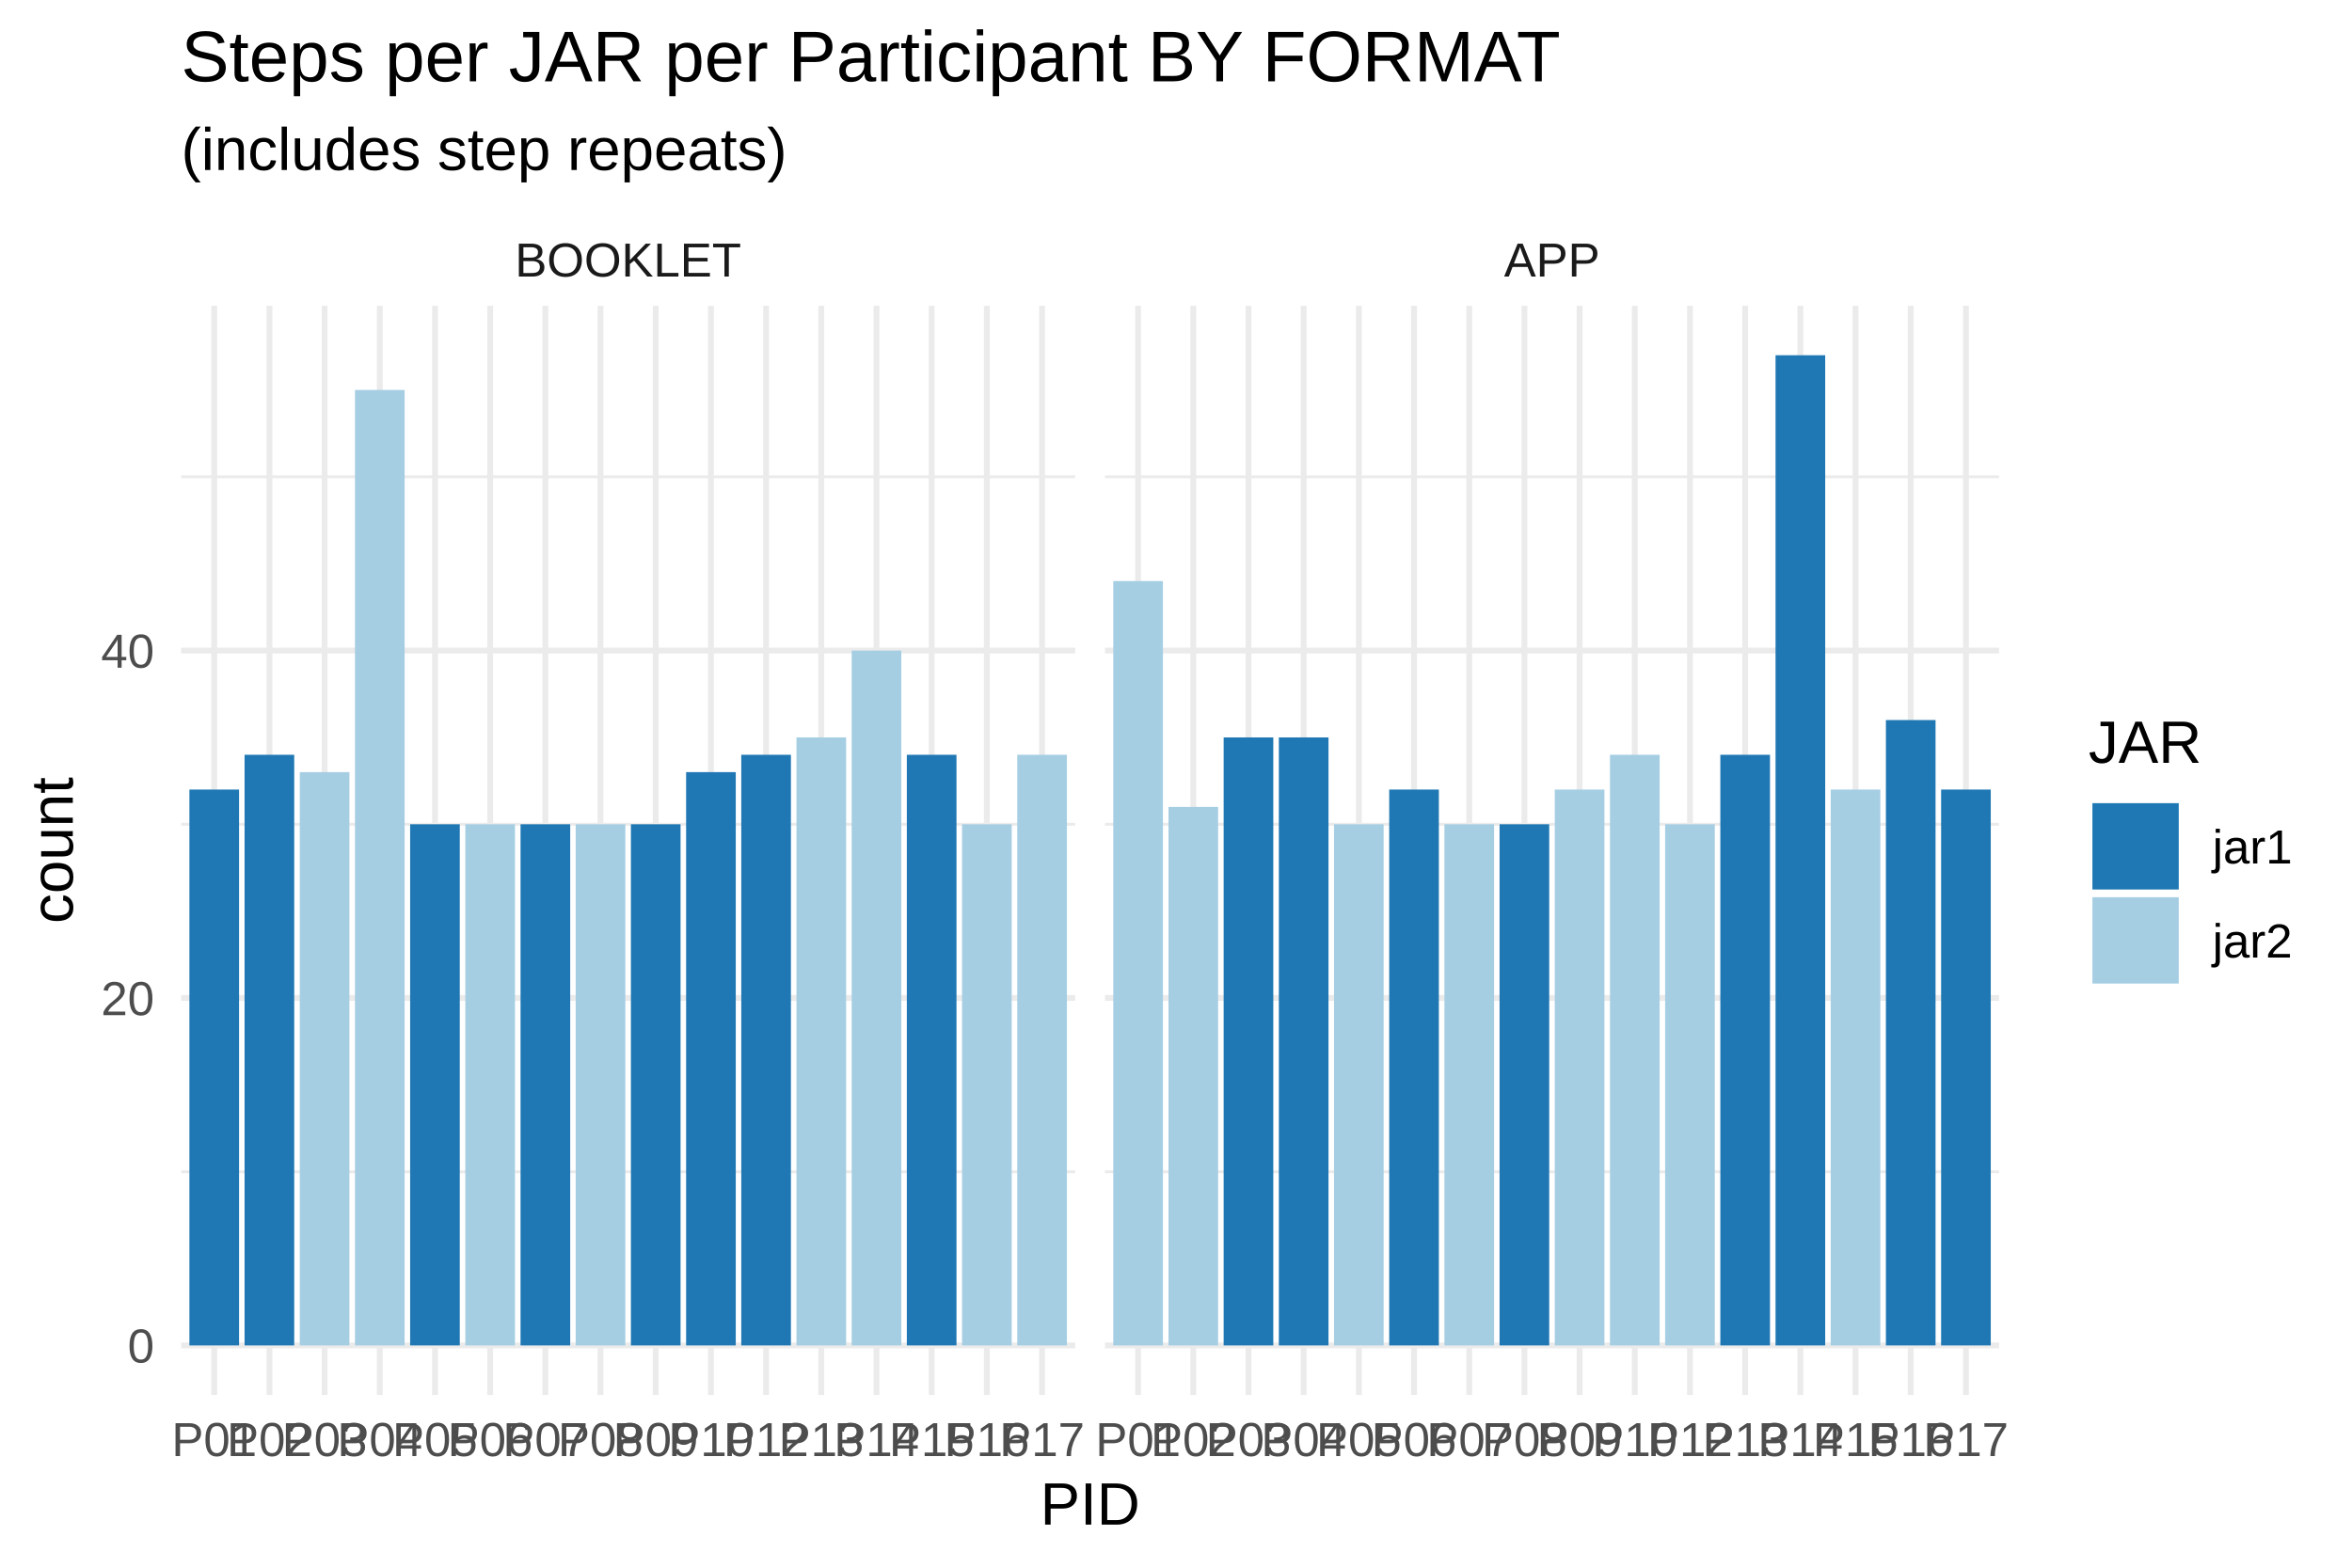
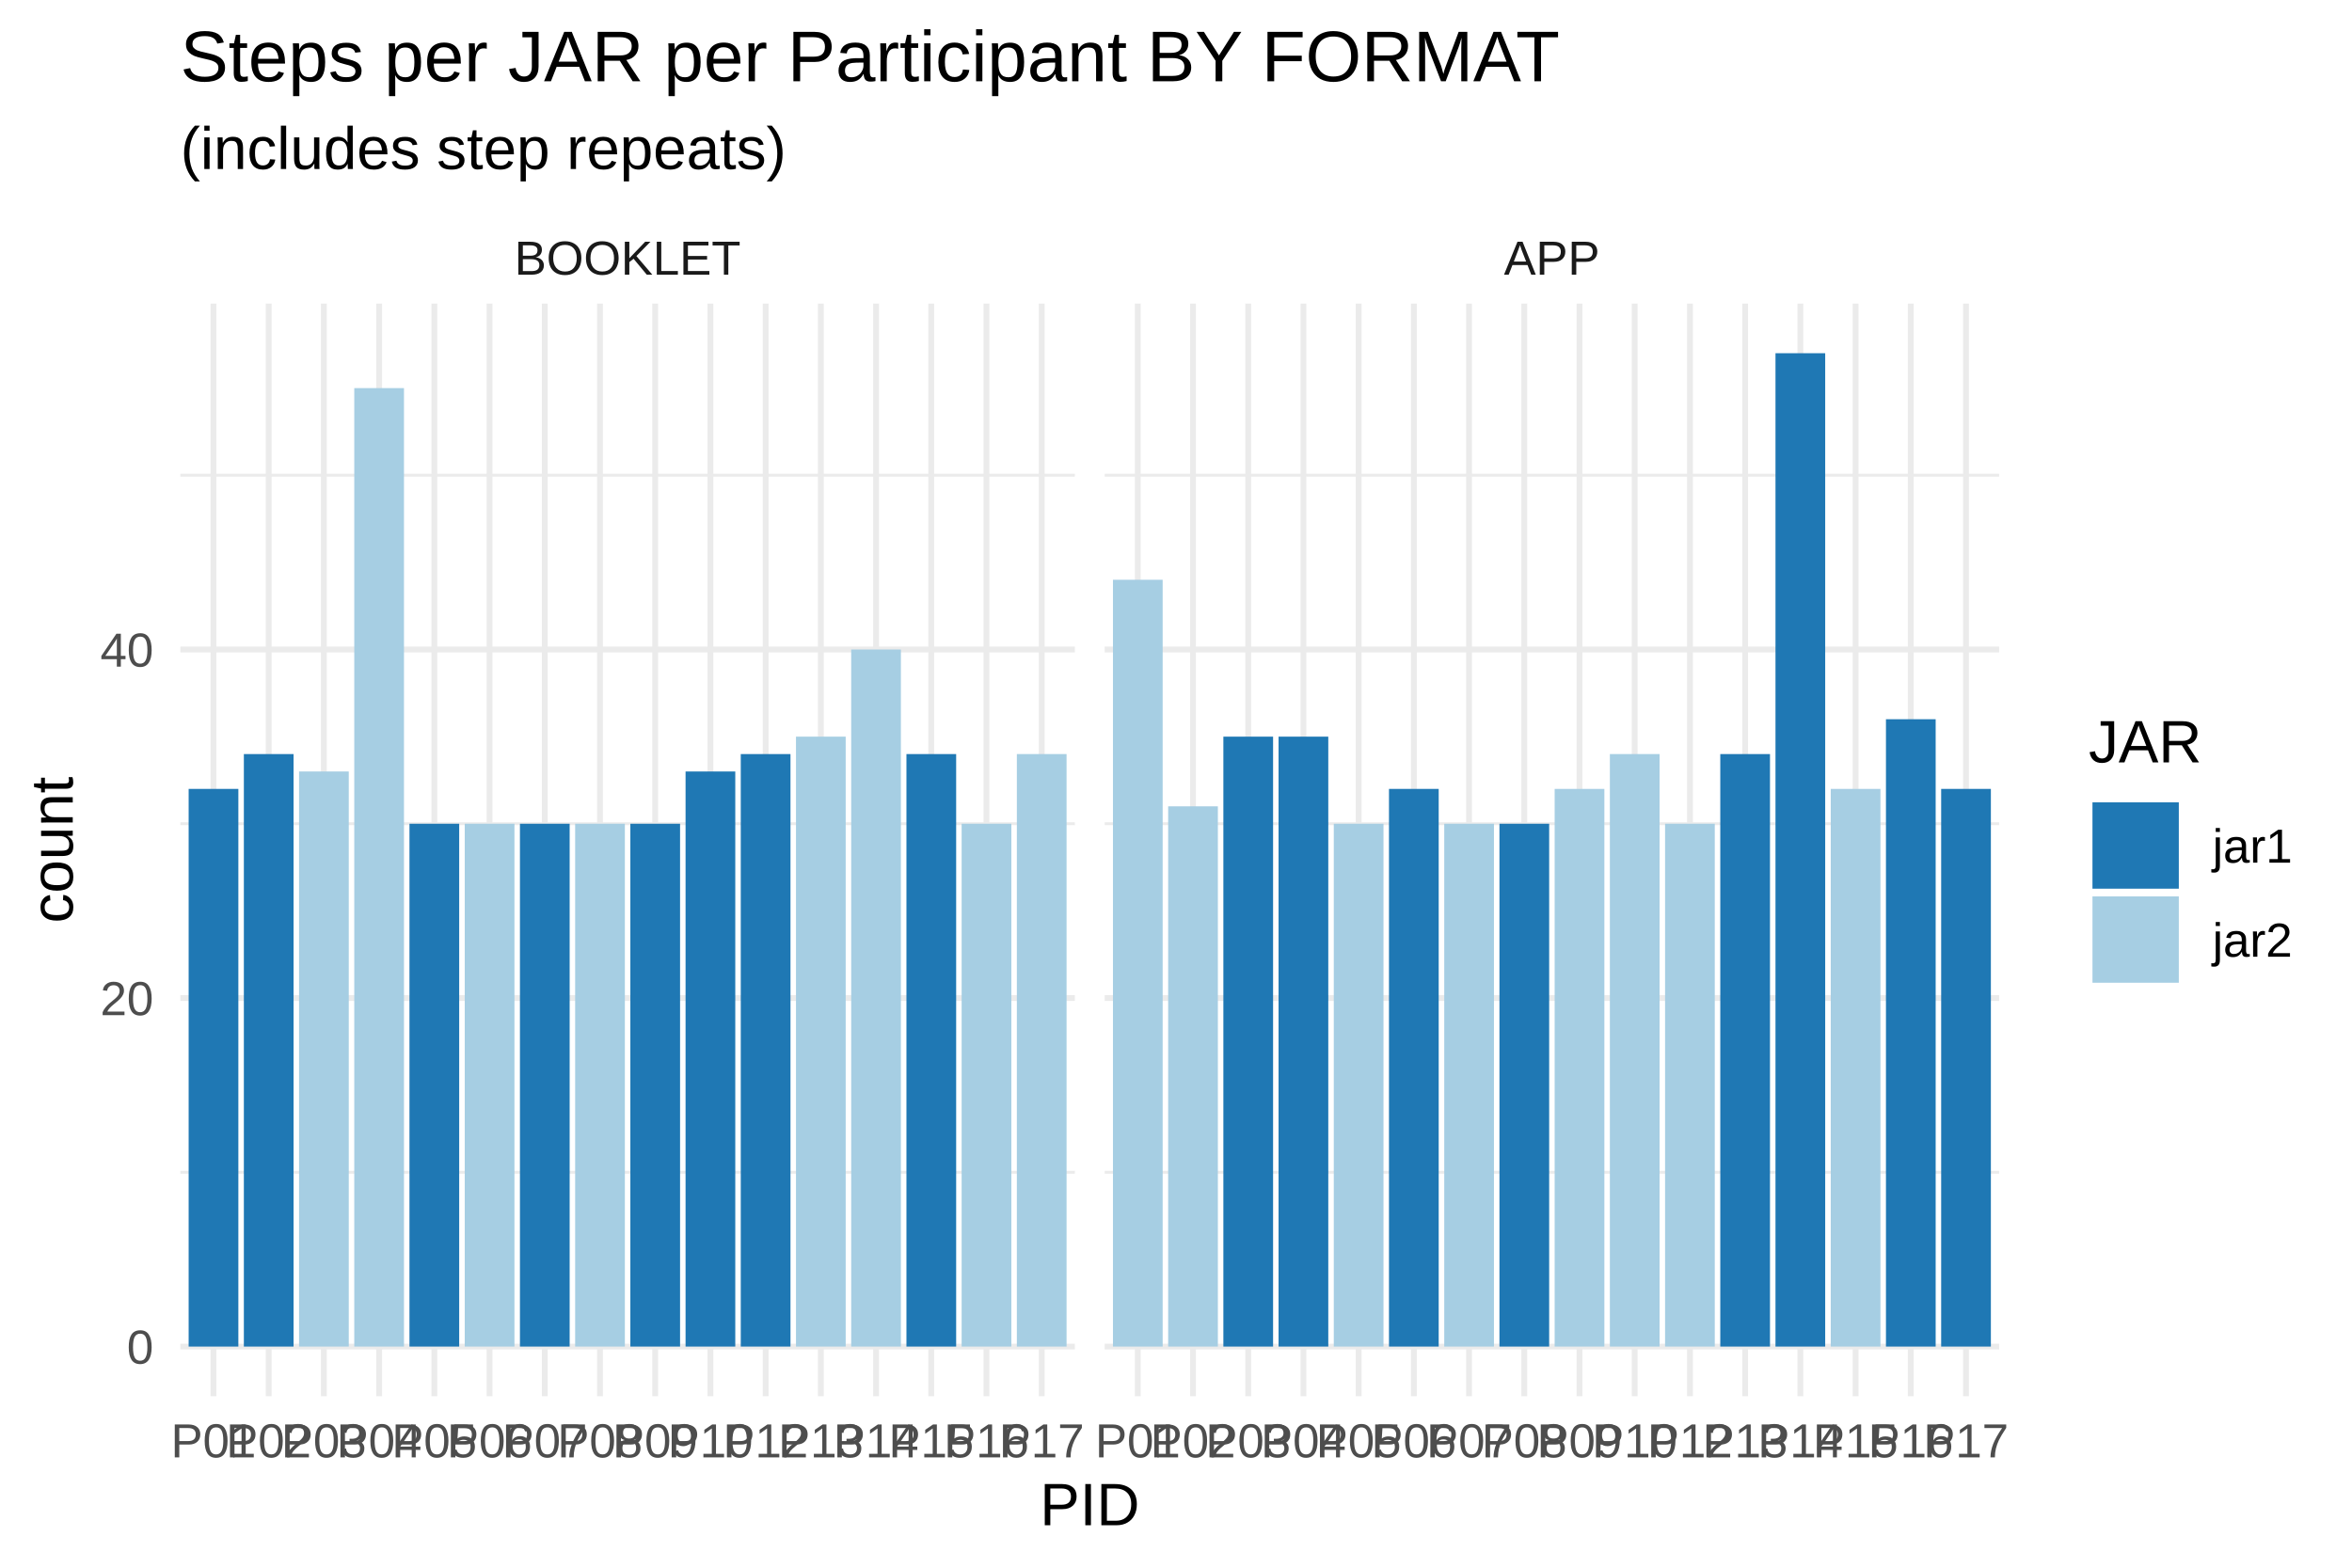
- <svg xmlns="http://www.w3.org/2000/svg" class="svglite" width="432.00pt" height="288.00pt" viewBox="0 0 432.00 288.00">
-   <defs>
-     <style type="text/css">
+ <svg xmlns="http://www.w3.org/2000/svg" width="432.00pt" height="288.00pt" viewBox="0 0 432.00 288.00">
+   <g class="svglite">
+     <defs>
+       <style type="text/css">
    .svglite line, .svglite polyline, .svglite polygon, .svglite path, .svglite rect, .svglite circle {
      fill: none;
      stroke: #000000;
      stroke-linecap: round;
      stroke-linejoin: round;
      stroke-miterlimit: 10.00;
    }
    .svglite text {
      white-space: pre;
    }
+     .svglite g.glyphgroup path {
+       fill: inherit;
+       stroke: none;
+     }
  </style>
-   </defs>
-   <rect width="100%" height="100%" style="stroke: none; fill: none;" />
-   <defs>
-     <clipPath id="cpMC4wMHw0MzIuMDB8MC4wMHwyODguMDA=">
-       <rect x="0.00" y="0.00" width="432.00" height="288.00" />
-     </clipPath>
-   </defs>
-   <g clip-path="url(#cpMC4wMHw0MzIuMDB8MC4wMHwyODguMDA=)">
+     </defs>
+     <rect width="100%" height="100%" style="stroke: none; fill: none;" />
+     <defs>
+       <clipPath id="cpMC4wMHw0MzIuMDB8MC4wMHwyODguMDA=">
+         <rect x="0.00" y="0.00" width="432.00" height="288.00" />
+       </clipPath>
+     </defs>
+     <g clip-path="url(#cpMC4wMHw0MzIuMDB8MC4wMHwyODguMDA=)">
</g>
-   <defs>
-     <clipPath id="cpMzMuMjd8MTk3LjQ4fDU2LjE3fDI1Ni4yNw==">
-       <rect x="33.27" y="56.17" width="164.21" height="200.10" />
-     </clipPath>
-   </defs>
-   <g clip-path="url(#cpMzMuMjd8MTk3LjQ4fDU2LjE3fDI1Ni4yNw==)">
-     <polyline points="33.27,215.26 197.48,215.26 " style="stroke-width: 0.53; stroke: #EBEBEB; stroke-linecap: butt;" />
-     <polyline points="33.27,151.43 197.48,151.43 " style="stroke-width: 0.53; stroke: #EBEBEB; stroke-linecap: butt;" />
-     <polyline points="33.27,87.60 197.48,87.60 " style="stroke-width: 0.53; stroke: #EBEBEB; stroke-linecap: butt;" />
-     <polyline points="33.27,247.17 197.48,247.17 " style="stroke-width: 1.07; stroke: #EBEBEB; stroke-linecap: butt;" />
-     <polyline points="33.27,183.34 197.48,183.34 " style="stroke-width: 1.07; stroke: #EBEBEB; stroke-linecap: butt;" />
-     <polyline points="33.27,119.51 197.48,119.51 " style="stroke-width: 1.07; stroke: #EBEBEB; stroke-linecap: butt;" />
-     <polyline points="39.35,256.27 39.35,56.17 " style="stroke-width: 1.07; stroke: #EBEBEB; stroke-linecap: butt;" />
-     <polyline points="49.49,256.27 49.49,56.17 " style="stroke-width: 1.07; stroke: #EBEBEB; stroke-linecap: butt;" />
-     <polyline points="59.62,256.27 59.62,56.17 " style="stroke-width: 1.07; stroke: #EBEBEB; stroke-linecap: butt;" />
-     <polyline points="69.76,256.27 69.76,56.17 " style="stroke-width: 1.07; stroke: #EBEBEB; stroke-linecap: butt;" />
-     <polyline points="79.90,256.27 79.90,56.17 " style="stroke-width: 1.07; stroke: #EBEBEB; stroke-linecap: butt;" />
-     <polyline points="90.03,256.27 90.03,56.17 " style="stroke-width: 1.07; stroke: #EBEBEB; stroke-linecap: butt;" />
-     <polyline points="100.17,256.27 100.17,56.17 " style="stroke-width: 1.07; stroke: #EBEBEB; stroke-linecap: butt;" />
-     <polyline points="110.30,256.27 110.30,56.17 " style="stroke-width: 1.07; stroke: #EBEBEB; stroke-linecap: butt;" />
-     <polyline points="120.44,256.27 120.44,56.17 " style="stroke-width: 1.07; stroke: #EBEBEB; stroke-linecap: butt;" />
-     <polyline points="130.58,256.27 130.58,56.17 " style="stroke-width: 1.07; stroke: #EBEBEB; stroke-linecap: butt;" />
-     <polyline points="140.71,256.27 140.71,56.17 " style="stroke-width: 1.07; stroke: #EBEBEB; stroke-linecap: butt;" />
-     <polyline points="150.85,256.27 150.85,56.17 " style="stroke-width: 1.07; stroke: #EBEBEB; stroke-linecap: butt;" />
-     <polyline points="160.99,256.27 160.99,56.17 " style="stroke-width: 1.07; stroke: #EBEBEB; stroke-linecap: butt;" />
-     <polyline points="171.12,256.27 171.12,56.17 " style="stroke-width: 1.07; stroke: #EBEBEB; stroke-linecap: butt;" />
-     <polyline points="181.26,256.27 181.26,56.17 " style="stroke-width: 1.07; stroke: #EBEBEB; stroke-linecap: butt;" />
-     <polyline points="191.40,256.27 191.40,56.17 " style="stroke-width: 1.07; stroke: #EBEBEB; stroke-linecap: butt;" />
-     <rect x="34.79" y="145.05" width="9.12" height="102.12" style="stroke-width: 1.07; stroke: none; stroke-linecap: butt; stroke-linejoin: miter; fill: #1F78B4;" />
-     <rect x="44.92" y="138.66" width="9.12" height="108.51" style="stroke-width: 1.07; stroke: none; stroke-linecap: butt; stroke-linejoin: miter; fill: #1F78B4;" />
-     <rect x="55.06" y="141.85" width="9.12" height="105.32" style="stroke-width: 1.07; stroke: none; stroke-linecap: butt; stroke-linejoin: miter; fill: #A6CEE3;" />
-     <rect x="65.20" y="71.64" width="9.12" height="175.53" style="stroke-width: 1.07; stroke: none; stroke-linecap: butt; stroke-linejoin: miter; fill: #A6CEE3;" />
-     <rect x="75.33" y="151.43" width="9.12" height="95.74" style="stroke-width: 1.07; stroke: none; stroke-linecap: butt; stroke-linejoin: miter; fill: #1F78B4;" />
-     <rect x="85.47" y="151.43" width="9.12" height="95.74" style="stroke-width: 1.07; stroke: none; stroke-linecap: butt; stroke-linejoin: miter; fill: #A6CEE3;" />
-     <rect x="95.61" y="151.43" width="9.12" height="95.74" style="stroke-width: 1.07; stroke: none; stroke-linecap: butt; stroke-linejoin: miter; fill: #1F78B4;" />
-     <rect x="105.74" y="151.43" width="9.12" height="95.74" style="stroke-width: 1.07; stroke: none; stroke-linecap: butt; stroke-linejoin: miter; fill: #A6CEE3;" />
-     <rect x="115.88" y="151.43" width="9.12" height="95.74" style="stroke-width: 1.07; stroke: none; stroke-linecap: butt; stroke-linejoin: miter; fill: #1F78B4;" />
-     <rect x="126.02" y="141.85" width="9.12" height="105.32" style="stroke-width: 1.07; stroke: none; stroke-linecap: butt; stroke-linejoin: miter; fill: #1F78B4;" />
-     <rect x="136.15" y="138.66" width="9.12" height="108.51" style="stroke-width: 1.07; stroke: none; stroke-linecap: butt; stroke-linejoin: miter; fill: #1F78B4;" />
-     <rect x="146.29" y="135.47" width="9.12" height="111.70" style="stroke-width: 1.07; stroke: none; stroke-linecap: butt; stroke-linejoin: miter; fill: #A6CEE3;" />
-     <rect x="156.43" y="119.51" width="9.12" height="127.66" style="stroke-width: 1.07; stroke: none; stroke-linecap: butt; stroke-linejoin: miter; fill: #A6CEE3;" />
-     <rect x="166.56" y="138.66" width="9.12" height="108.51" style="stroke-width: 1.07; stroke: none; stroke-linecap: butt; stroke-linejoin: miter; fill: #1F78B4;" />
-     <rect x="176.70" y="151.43" width="9.12" height="95.74" style="stroke-width: 1.07; stroke: none; stroke-linecap: butt; stroke-linejoin: miter; fill: #A6CEE3;" />
-     <rect x="186.84" y="138.66" width="9.12" height="108.51" style="stroke-width: 1.07; stroke: none; stroke-linecap: butt; stroke-linejoin: miter; fill: #A6CEE3;" />
-   </g>
-   <g clip-path="url(#cpMC4wMHw0MzIuMDB8MC4wMHwyODguMDA=)">
+     <defs>
+       <clipPath id="cpMzMuMTN8MTk3LjQyfDU1Ljc3fDI1Ni41MA==">
+         <rect x="33.13" y="55.77" width="164.29" height="200.73" />
+       </clipPath>
+     </defs>
+     <g clip-path="url(#cpMzMuMTN8MTk3LjQyfDU1Ljc3fDI1Ni41MA==)">
+       <polyline points="33.13,215.36 197.42,215.36 " style="stroke-width: 0.53; stroke: #EBEBEB; stroke-linecap: butt;" />
+       <polyline points="33.13,151.33 197.42,151.33 " style="stroke-width: 0.53; stroke: #EBEBEB; stroke-linecap: butt;" />
+       <polyline points="33.13,87.30 197.42,87.30 " style="stroke-width: 0.53; stroke: #EBEBEB; stroke-linecap: butt;" />
+       <polyline points="33.13,247.38 197.42,247.38 " style="stroke-width: 1.07; stroke: #EBEBEB; stroke-linecap: butt;" />
+       <polyline points="33.13,183.35 197.42,183.35 " style="stroke-width: 1.07; stroke: #EBEBEB; stroke-linecap: butt;" />
+       <polyline points="33.13,119.32 197.42,119.32 " style="stroke-width: 1.07; stroke: #EBEBEB; stroke-linecap: butt;" />
+       <polyline points="39.21,256.50 39.21,55.77 " style="stroke-width: 1.07; stroke: #EBEBEB; stroke-linecap: butt;" />
+       <polyline points="49.35,256.50 49.35,55.77 " style="stroke-width: 1.07; stroke: #EBEBEB; stroke-linecap: butt;" />
+       <polyline points="59.49,256.50 59.49,55.77 " style="stroke-width: 1.07; stroke: #EBEBEB; stroke-linecap: butt;" />
+       <polyline points="69.64,256.50 69.64,55.77 " style="stroke-width: 1.07; stroke: #EBEBEB; stroke-linecap: butt;" />
+       <polyline points="79.78,256.50 79.78,55.77 " style="stroke-width: 1.07; stroke: #EBEBEB; stroke-linecap: butt;" />
+       <polyline points="89.92,256.50 89.92,55.77 " style="stroke-width: 1.07; stroke: #EBEBEB; stroke-linecap: butt;" />
+       <polyline points="100.06,256.50 100.06,55.77 " style="stroke-width: 1.07; stroke: #EBEBEB; stroke-linecap: butt;" />
+       <polyline points="110.20,256.50 110.20,55.77 " style="stroke-width: 1.07; stroke: #EBEBEB; stroke-linecap: butt;" />
+       <polyline points="120.34,256.50 120.34,55.77 " style="stroke-width: 1.07; stroke: #EBEBEB; stroke-linecap: butt;" />
+       <polyline points="130.48,256.50 130.48,55.77 " style="stroke-width: 1.07; stroke: #EBEBEB; stroke-linecap: butt;" />
+       <polyline points="140.63,256.50 140.63,55.77 " style="stroke-width: 1.07; stroke: #EBEBEB; stroke-linecap: butt;" />
+       <polyline points="150.77,256.50 150.77,55.77 " style="stroke-width: 1.07; stroke: #EBEBEB; stroke-linecap: butt;" />
+       <polyline points="160.91,256.50 160.91,55.77 " style="stroke-width: 1.07; stroke: #EBEBEB; stroke-linecap: butt;" />
+       <polyline points="171.05,256.50 171.05,55.77 " style="stroke-width: 1.07; stroke: #EBEBEB; stroke-linecap: butt;" />
+       <polyline points="181.19,256.50 181.19,55.77 " style="stroke-width: 1.07; stroke: #EBEBEB; stroke-linecap: butt;" />
+       <polyline points="191.33,256.50 191.33,55.77 " style="stroke-width: 1.07; stroke: #EBEBEB; stroke-linecap: butt;" />
+       <rect x="34.65" y="144.93" width="9.13" height="102.45" style="stroke-width: 1.07; stroke: none; stroke-linecap: butt; stroke-linejoin: miter; fill: #1F78B4;" />
+       <rect x="44.79" y="138.53" width="9.13" height="108.85" style="stroke-width: 1.07; stroke: none; stroke-linecap: butt; stroke-linejoin: miter; fill: #1F78B4;" />
+       <rect x="54.93" y="141.73" width="9.13" height="105.65" style="stroke-width: 1.07; stroke: none; stroke-linecap: butt; stroke-linejoin: miter; fill: #A6CEE3;" />
+       <rect x="65.07" y="71.30" width="9.13" height="176.08" style="stroke-width: 1.07; stroke: none; stroke-linecap: butt; stroke-linejoin: miter; fill: #A6CEE3;" />
+       <rect x="75.21" y="151.33" width="9.13" height="96.05" style="stroke-width: 1.07; stroke: none; stroke-linecap: butt; stroke-linejoin: miter; fill: #1F78B4;" />
+       <rect x="85.36" y="151.33" width="9.13" height="96.05" style="stroke-width: 1.07; stroke: none; stroke-linecap: butt; stroke-linejoin: miter; fill: #A6CEE3;" />
+       <rect x="95.50" y="151.33" width="9.13" height="96.05" style="stroke-width: 1.07; stroke: none; stroke-linecap: butt; stroke-linejoin: miter; fill: #1F78B4;" />
+       <rect x="105.64" y="151.33" width="9.13" height="96.05" style="stroke-width: 1.07; stroke: none; stroke-linecap: butt; stroke-linejoin: miter; fill: #A6CEE3;" />
+       <rect x="115.78" y="151.33" width="9.13" height="96.05" style="stroke-width: 1.07; stroke: none; stroke-linecap: butt; stroke-linejoin: miter; fill: #1F78B4;" />
+       <rect x="125.92" y="141.73" width="9.13" height="105.65" style="stroke-width: 1.07; stroke: none; stroke-linecap: butt; stroke-linejoin: miter; fill: #1F78B4;" />
+       <rect x="136.06" y="138.53" width="9.13" height="108.85" style="stroke-width: 1.07; stroke: none; stroke-linecap: butt; stroke-linejoin: miter; fill: #1F78B4;" />
+       <rect x="146.20" y="135.33" width="9.13" height="112.05" style="stroke-width: 1.07; stroke: none; stroke-linecap: butt; stroke-linejoin: miter; fill: #A6CEE3;" />
+       <rect x="156.34" y="119.32" width="9.13" height="128.06" style="stroke-width: 1.07; stroke: none; stroke-linecap: butt; stroke-linejoin: miter; fill: #A6CEE3;" />
+       <rect x="166.49" y="138.53" width="9.13" height="108.85" style="stroke-width: 1.07; stroke: none; stroke-linecap: butt; stroke-linejoin: miter; fill: #1F78B4;" />
+       <rect x="176.63" y="151.33" width="9.13" height="96.05" style="stroke-width: 1.07; stroke: none; stroke-linecap: butt; stroke-linejoin: miter; fill: #A6CEE3;" />
+       <rect x="186.77" y="138.53" width="9.13" height="108.85" style="stroke-width: 1.07; stroke: none; stroke-linecap: butt; stroke-linejoin: miter; fill: #A6CEE3;" />
+     </g>
+     <g clip-path="url(#cpMC4wMHw0MzIuMDB8MC4wMHwyODguMDA=)">
</g>
-   <defs>
-     <clipPath id="cpMjAyLjk2fDM2Ny4xN3w1Ni4xN3wyNTYuMjc=">
-       <rect x="202.96" y="56.17" width="164.21" height="200.10" />
-     </clipPath>
-   </defs>
-   <g clip-path="url(#cpMjAyLjk2fDM2Ny4xN3w1Ni4xN3wyNTYuMjc=)">
-     <polyline points="202.96,215.26 367.17,215.26 " style="stroke-width: 0.53; stroke: #EBEBEB; stroke-linecap: butt;" />
-     <polyline points="202.96,151.43 367.17,151.43 " style="stroke-width: 0.53; stroke: #EBEBEB; stroke-linecap: butt;" />
-     <polyline points="202.96,87.60 367.17,87.60 " style="stroke-width: 0.53; stroke: #EBEBEB; stroke-linecap: butt;" />
-     <polyline points="202.96,247.17 367.17,247.17 " style="stroke-width: 1.07; stroke: #EBEBEB; stroke-linecap: butt;" />
-     <polyline points="202.96,183.34 367.17,183.34 " style="stroke-width: 1.07; stroke: #EBEBEB; stroke-linecap: butt;" />
-     <polyline points="202.96,119.51 367.17,119.51 " style="stroke-width: 1.07; stroke: #EBEBEB; stroke-linecap: butt;" />
-     <polyline points="209.04,256.27 209.04,56.17 " style="stroke-width: 1.07; stroke: #EBEBEB; stroke-linecap: butt;" />
-     <polyline points="219.18,256.27 219.18,56.17 " style="stroke-width: 1.07; stroke: #EBEBEB; stroke-linecap: butt;" />
-     <polyline points="229.31,256.27 229.31,56.17 " style="stroke-width: 1.07; stroke: #EBEBEB; stroke-linecap: butt;" />
-     <polyline points="239.45,256.27 239.45,56.17 " style="stroke-width: 1.07; stroke: #EBEBEB; stroke-linecap: butt;" />
-     <polyline points="249.59,256.27 249.59,56.17 " style="stroke-width: 1.07; stroke: #EBEBEB; stroke-linecap: butt;" />
-     <polyline points="259.72,256.27 259.72,56.17 " style="stroke-width: 1.07; stroke: #EBEBEB; stroke-linecap: butt;" />
-     <polyline points="269.86,256.27 269.86,56.17 " style="stroke-width: 1.07; stroke: #EBEBEB; stroke-linecap: butt;" />
-     <polyline points="280.00,256.27 280.00,56.17 " style="stroke-width: 1.07; stroke: #EBEBEB; stroke-linecap: butt;" />
-     <polyline points="290.13,256.27 290.13,56.17 " style="stroke-width: 1.07; stroke: #EBEBEB; stroke-linecap: butt;" />
-     <polyline points="300.27,256.27 300.27,56.17 " style="stroke-width: 1.07; stroke: #EBEBEB; stroke-linecap: butt;" />
-     <polyline points="310.41,256.27 310.41,56.17 " style="stroke-width: 1.07; stroke: #EBEBEB; stroke-linecap: butt;" />
-     <polyline points="320.54,256.27 320.54,56.17 " style="stroke-width: 1.07; stroke: #EBEBEB; stroke-linecap: butt;" />
-     <polyline points="330.68,256.27 330.68,56.17 " style="stroke-width: 1.07; stroke: #EBEBEB; stroke-linecap: butt;" />
-     <polyline points="340.81,256.27 340.81,56.17 " style="stroke-width: 1.07; stroke: #EBEBEB; stroke-linecap: butt;" />
-     <polyline points="350.95,256.27 350.95,56.17 " style="stroke-width: 1.07; stroke: #EBEBEB; stroke-linecap: butt;" />
-     <polyline points="361.09,256.27 361.09,56.17 " style="stroke-width: 1.07; stroke: #EBEBEB; stroke-linecap: butt;" />
-     <rect x="204.48" y="106.75" width="9.12" height="140.42" style="stroke-width: 1.07; stroke: none; stroke-linecap: butt; stroke-linejoin: miter; fill: #A6CEE3;" />
-     <rect x="214.62" y="148.24" width="9.12" height="98.93" style="stroke-width: 1.07; stroke: none; stroke-linecap: butt; stroke-linejoin: miter; fill: #A6CEE3;" />
-     <rect x="224.75" y="135.47" width="9.12" height="111.70" style="stroke-width: 1.07; stroke: none; stroke-linecap: butt; stroke-linejoin: miter; fill: #1F78B4;" />
-     <rect x="234.89" y="135.47" width="9.12" height="111.70" style="stroke-width: 1.07; stroke: none; stroke-linecap: butt; stroke-linejoin: miter; fill: #1F78B4;" />
-     <rect x="245.02" y="151.43" width="9.12" height="95.74" style="stroke-width: 1.07; stroke: none; stroke-linecap: butt; stroke-linejoin: miter; fill: #A6CEE3;" />
-     <rect x="255.16" y="145.05" width="9.12" height="102.12" style="stroke-width: 1.07; stroke: none; stroke-linecap: butt; stroke-linejoin: miter; fill: #1F78B4;" />
-     <rect x="265.30" y="151.43" width="9.12" height="95.74" style="stroke-width: 1.07; stroke: none; stroke-linecap: butt; stroke-linejoin: miter; fill: #A6CEE3;" />
-     <rect x="275.43" y="151.43" width="9.12" height="95.74" style="stroke-width: 1.07; stroke: none; stroke-linecap: butt; stroke-linejoin: miter; fill: #1F78B4;" />
-     <rect x="285.57" y="145.05" width="9.12" height="102.12" style="stroke-width: 1.07; stroke: none; stroke-linecap: butt; stroke-linejoin: miter; fill: #A6CEE3;" />
-     <rect x="295.71" y="138.66" width="9.12" height="108.51" style="stroke-width: 1.07; stroke: none; stroke-linecap: butt; stroke-linejoin: miter; fill: #A6CEE3;" />
-     <rect x="305.84" y="151.43" width="9.12" height="95.74" style="stroke-width: 1.07; stroke: none; stroke-linecap: butt; stroke-linejoin: miter; fill: #A6CEE3;" />
-     <rect x="315.98" y="138.66" width="9.12" height="108.51" style="stroke-width: 1.07; stroke: none; stroke-linecap: butt; stroke-linejoin: miter; fill: #1F78B4;" />
-     <rect x="326.12" y="65.26" width="9.12" height="181.91" style="stroke-width: 1.07; stroke: none; stroke-linecap: butt; stroke-linejoin: miter; fill: #1F78B4;" />
-     <rect x="336.25" y="145.05" width="9.12" height="102.12" style="stroke-width: 1.07; stroke: none; stroke-linecap: butt; stroke-linejoin: miter; fill: #A6CEE3;" />
-     <rect x="346.39" y="132.28" width="9.12" height="114.89" style="stroke-width: 1.07; stroke: none; stroke-linecap: butt; stroke-linejoin: miter; fill: #1F78B4;" />
-     <rect x="356.53" y="145.05" width="9.12" height="102.12" style="stroke-width: 1.07; stroke: none; stroke-linecap: butt; stroke-linejoin: miter; fill: #1F78B4;" />
-   </g>
-   <g clip-path="url(#cpMC4wMHw0MzIuMDB8MC4wMHwyODguMDA=)">
+     <defs>
+       <clipPath id="cpMjAyLjkwfDM2Ny4xOXw1NS43N3wyNTYuNTA=">
+         <rect x="202.90" y="55.77" width="164.29" height="200.73" />
+       </clipPath>
+     </defs>
+     <g clip-path="url(#cpMjAyLjkwfDM2Ny4xOXw1NS43N3wyNTYuNTA=)">
+       <polyline points="202.90,215.36 367.19,215.36 " style="stroke-width: 0.53; stroke: #EBEBEB; stroke-linecap: butt;" />
+       <polyline points="202.90,151.33 367.19,151.33 " style="stroke-width: 0.53; stroke: #EBEBEB; stroke-linecap: butt;" />
+       <polyline points="202.90,87.30 367.19,87.30 " style="stroke-width: 0.53; stroke: #EBEBEB; stroke-linecap: butt;" />
+       <polyline points="202.90,247.38 367.19,247.38 " style="stroke-width: 1.07; stroke: #EBEBEB; stroke-linecap: butt;" />
+       <polyline points="202.90,183.35 367.19,183.35 " style="stroke-width: 1.07; stroke: #EBEBEB; stroke-linecap: butt;" />
+       <polyline points="202.90,119.32 367.19,119.32 " style="stroke-width: 1.07; stroke: #EBEBEB; stroke-linecap: butt;" />
+       <polyline points="208.98,256.50 208.98,55.77 " style="stroke-width: 1.07; stroke: #EBEBEB; stroke-linecap: butt;" />
+       <polyline points="219.12,256.50 219.12,55.77 " style="stroke-width: 1.07; stroke: #EBEBEB; stroke-linecap: butt;" />
+       <polyline points="229.26,256.50 229.26,55.77 " style="stroke-width: 1.07; stroke: #EBEBEB; stroke-linecap: butt;" />
+       <polyline points="239.41,256.50 239.41,55.77 " style="stroke-width: 1.07; stroke: #EBEBEB; stroke-linecap: butt;" />
+       <polyline points="249.55,256.50 249.55,55.77 " style="stroke-width: 1.07; stroke: #EBEBEB; stroke-linecap: butt;" />
+       <polyline points="259.69,256.50 259.69,55.77 " style="stroke-width: 1.07; stroke: #EBEBEB; stroke-linecap: butt;" />
+       <polyline points="269.83,256.50 269.83,55.77 " style="stroke-width: 1.07; stroke: #EBEBEB; stroke-linecap: butt;" />
+       <polyline points="279.97,256.50 279.97,55.77 " style="stroke-width: 1.07; stroke: #EBEBEB; stroke-linecap: butt;" />
+       <polyline points="290.11,256.50 290.11,55.77 " style="stroke-width: 1.07; stroke: #EBEBEB; stroke-linecap: butt;" />
+       <polyline points="300.25,256.50 300.25,55.77 " style="stroke-width: 1.07; stroke: #EBEBEB; stroke-linecap: butt;" />
+       <polyline points="310.40,256.50 310.40,55.77 " style="stroke-width: 1.07; stroke: #EBEBEB; stroke-linecap: butt;" />
+       <polyline points="320.54,256.50 320.54,55.77 " style="stroke-width: 1.07; stroke: #EBEBEB; stroke-linecap: butt;" />
+       <polyline points="330.68,256.50 330.68,55.77 " style="stroke-width: 1.07; stroke: #EBEBEB; stroke-linecap: butt;" />
+       <polyline points="340.82,256.50 340.82,55.77 " style="stroke-width: 1.07; stroke: #EBEBEB; stroke-linecap: butt;" />
+       <polyline points="350.96,256.50 350.96,55.77 " style="stroke-width: 1.07; stroke: #EBEBEB; stroke-linecap: butt;" />
+       <polyline points="361.10,256.50 361.10,55.77 " style="stroke-width: 1.07; stroke: #EBEBEB; stroke-linecap: butt;" />
+       <rect x="204.42" y="106.51" width="9.13" height="140.87" style="stroke-width: 1.07; stroke: none; stroke-linecap: butt; stroke-linejoin: miter; fill: #A6CEE3;" />
+       <rect x="214.56" y="148.13" width="9.13" height="99.25" style="stroke-width: 1.07; stroke: none; stroke-linecap: butt; stroke-linejoin: miter; fill: #A6CEE3;" />
+       <rect x="224.70" y="135.33" width="9.13" height="112.05" style="stroke-width: 1.07; stroke: none; stroke-linecap: butt; stroke-linejoin: miter; fill: #1F78B4;" />
+       <rect x="234.84" y="135.33" width="9.13" height="112.05" style="stroke-width: 1.07; stroke: none; stroke-linecap: butt; stroke-linejoin: miter; fill: #1F78B4;" />
+       <rect x="244.98" y="151.33" width="9.13" height="96.05" style="stroke-width: 1.07; stroke: none; stroke-linecap: butt; stroke-linejoin: miter; fill: #A6CEE3;" />
+       <rect x="255.12" y="144.93" width="9.13" height="102.45" style="stroke-width: 1.07; stroke: none; stroke-linecap: butt; stroke-linejoin: miter; fill: #1F78B4;" />
+       <rect x="265.27" y="151.33" width="9.13" height="96.05" style="stroke-width: 1.07; stroke: none; stroke-linecap: butt; stroke-linejoin: miter; fill: #A6CEE3;" />
+       <rect x="275.41" y="151.33" width="9.13" height="96.05" style="stroke-width: 1.07; stroke: none; stroke-linecap: butt; stroke-linejoin: miter; fill: #1F78B4;" />
+       <rect x="285.55" y="144.93" width="9.13" height="102.45" style="stroke-width: 1.07; stroke: none; stroke-linecap: butt; stroke-linejoin: miter; fill: #A6CEE3;" />
+       <rect x="295.69" y="138.53" width="9.13" height="108.85" style="stroke-width: 1.07; stroke: none; stroke-linecap: butt; stroke-linejoin: miter; fill: #A6CEE3;" />
+       <rect x="305.83" y="151.33" width="9.13" height="96.05" style="stroke-width: 1.07; stroke: none; stroke-linecap: butt; stroke-linejoin: miter; fill: #A6CEE3;" />
+       <rect x="315.97" y="138.53" width="9.13" height="108.85" style="stroke-width: 1.07; stroke: none; stroke-linecap: butt; stroke-linejoin: miter; fill: #1F78B4;" />
+       <rect x="326.11" y="64.89" width="9.13" height="182.49" style="stroke-width: 1.07; stroke: none; stroke-linecap: butt; stroke-linejoin: miter; fill: #1F78B4;" />
+       <rect x="336.26" y="144.93" width="9.13" height="102.45" style="stroke-width: 1.07; stroke: none; stroke-linecap: butt; stroke-linejoin: miter; fill: #A6CEE3;" />
+       <rect x="346.40" y="132.13" width="9.13" height="115.25" style="stroke-width: 1.07; stroke: none; stroke-linecap: butt; stroke-linejoin: miter; fill: #1F78B4;" />
+       <rect x="356.54" y="144.93" width="9.13" height="102.45" style="stroke-width: 1.07; stroke: none; stroke-linecap: butt; stroke-linejoin: miter; fill: #1F78B4;" />
+     </g>
+     <g clip-path="url(#cpMC4wMHw0MzIuMDB8MC4wMHwyODguMDA=)">
</g>
-   <defs>
-     <clipPath id="cpMzMuMjd8MTk3LjQ4fDM5LjE0fDU2LjE3">
-       <rect x="33.27" y="39.14" width="164.21" height="17.03" />
-     </clipPath>
-   </defs>
-   <g clip-path="url(#cpMzMuMjd8MTk3LjQ4fDM5LjE0fDU2LjE3)">
-     <text x="115.37" y="50.81" text-anchor="middle" style="font-size: 8.80px;fill: #1A1A1A; font-family: &quot;Arial&quot;;" textLength="41.55px" lengthAdjust="spacingAndGlyphs">BOOKLET</text>
-   </g>
-   <g clip-path="url(#cpMC4wMHw0MzIuMDB8MC4wMHwyODguMDA=)">
+     <defs>
+       <clipPath id="cpMzMuMTN8MTk3LjQyfDM4Ljg1fDU1Ljc3">
+         <rect x="33.13" y="38.85" width="164.29" height="16.92" />
+       </clipPath>
+     </defs>
+     <g clip-path="url(#cpMzMuMTN8MTk3LjQyfDM4Ljg1fDU1Ljc3)">
+       <text x="115.27" y="50.46" text-anchor="middle" style="font-size: 8.80px;fill: #1A1A1A; font-family: &quot;Arial&quot;;" textLength="41.58px" lengthAdjust="spacingAndGlyphs">BOOKLET</text>
+     </g>
+     <g clip-path="url(#cpMC4wMHw0MzIuMDB8MC4wMHwyODguMDA=)">
</g>
-   <defs>
-     <clipPath id="cpMjAyLjk2fDM2Ny4xN3wzOS4xNHw1Ni4xNw==">
-       <rect x="202.96" y="39.14" width="164.21" height="17.03" />
-     </clipPath>
-   </defs>
-   <g clip-path="url(#cpMjAyLjk2fDM2Ny4xN3wzOS4xNHw1Ni4xNw==)">
-     <text x="285.06" y="50.81" text-anchor="middle" style="font-size: 8.80px;fill: #1A1A1A; font-family: &quot;Arial&quot;;" textLength="17.60px" lengthAdjust="spacingAndGlyphs">APP</text>
-   </g>
-   <g clip-path="url(#cpMC4wMHw0MzIuMDB8MC4wMHwyODguMDA=)">
-     <text x="39.35" y="267.50" text-anchor="middle" style="font-size: 8.80px;fill: #4D4D4D; font-family: &quot;Arial&quot;;" textLength="15.66px" lengthAdjust="spacingAndGlyphs">P01</text>
-     <text x="49.49" y="267.50" text-anchor="middle" style="font-size: 8.80px;fill: #4D4D4D; font-family: &quot;Arial&quot;;" textLength="15.66px" lengthAdjust="spacingAndGlyphs">P02</text>
-     <text x="59.62" y="267.50" text-anchor="middle" style="font-size: 8.80px;fill: #4D4D4D; font-family: &quot;Arial&quot;;" textLength="15.66px" lengthAdjust="spacingAndGlyphs">P03</text>
-     <text x="69.76" y="267.50" text-anchor="middle" style="font-size: 8.80px;fill: #4D4D4D; font-family: &quot;Arial&quot;;" textLength="15.66px" lengthAdjust="spacingAndGlyphs">P04</text>
-     <text x="79.90" y="267.50" text-anchor="middle" style="font-size: 8.80px;fill: #4D4D4D; font-family: &quot;Arial&quot;;" textLength="15.66px" lengthAdjust="spacingAndGlyphs">P05</text>
-     <text x="90.03" y="267.50" text-anchor="middle" style="font-size: 8.80px;fill: #4D4D4D; font-family: &quot;Arial&quot;;" textLength="15.66px" lengthAdjust="spacingAndGlyphs">P06</text>
-     <text x="100.17" y="267.50" text-anchor="middle" style="font-size: 8.80px;fill: #4D4D4D; font-family: &quot;Arial&quot;;" textLength="15.66px" lengthAdjust="spacingAndGlyphs">P07</text>
-     <text x="110.30" y="267.50" text-anchor="middle" style="font-size: 8.80px;fill: #4D4D4D; font-family: &quot;Arial&quot;;" textLength="15.66px" lengthAdjust="spacingAndGlyphs">P08</text>
-     <text x="120.44" y="267.50" text-anchor="middle" style="font-size: 8.80px;fill: #4D4D4D; font-family: &quot;Arial&quot;;" textLength="15.66px" lengthAdjust="spacingAndGlyphs">P09</text>
-     <text x="130.58" y="267.50" text-anchor="middle" style="font-size: 8.80px;fill: #4D4D4D; font-family: &quot;Arial&quot;;" textLength="15.66px" lengthAdjust="spacingAndGlyphs">P10</text>
-     <text x="140.71" y="267.50" text-anchor="middle" style="font-size: 8.80px;fill: #4D4D4D; font-family: &quot;Arial&quot;;" textLength="15.66px" lengthAdjust="spacingAndGlyphs">P12</text>
-     <text x="150.85" y="267.50" text-anchor="middle" style="font-size: 8.80px;fill: #4D4D4D; font-family: &quot;Arial&quot;;" textLength="15.66px" lengthAdjust="spacingAndGlyphs">P13</text>
-     <text x="160.99" y="267.50" text-anchor="middle" style="font-size: 8.80px;fill: #4D4D4D; font-family: &quot;Arial&quot;;" textLength="15.66px" lengthAdjust="spacingAndGlyphs">P14</text>
-     <text x="171.12" y="267.50" text-anchor="middle" style="font-size: 8.80px;fill: #4D4D4D; font-family: &quot;Arial&quot;;" textLength="15.66px" lengthAdjust="spacingAndGlyphs">P15</text>
-     <text x="181.26" y="267.50" text-anchor="middle" style="font-size: 8.80px;fill: #4D4D4D; font-family: &quot;Arial&quot;;" textLength="15.66px" lengthAdjust="spacingAndGlyphs">P16</text>
-     <text x="191.40" y="267.50" text-anchor="middle" style="font-size: 8.80px;fill: #4D4D4D; font-family: &quot;Arial&quot;;" textLength="15.66px" lengthAdjust="spacingAndGlyphs">P17</text>
-     <text x="209.04" y="267.50" text-anchor="middle" style="font-size: 8.80px;fill: #4D4D4D; font-family: &quot;Arial&quot;;" textLength="15.66px" lengthAdjust="spacingAndGlyphs">P01</text>
-     <text x="219.18" y="267.50" text-anchor="middle" style="font-size: 8.80px;fill: #4D4D4D; font-family: &quot;Arial&quot;;" textLength="15.66px" lengthAdjust="spacingAndGlyphs">P02</text>
-     <text x="229.31" y="267.50" text-anchor="middle" style="font-size: 8.80px;fill: #4D4D4D; font-family: &quot;Arial&quot;;" textLength="15.66px" lengthAdjust="spacingAndGlyphs">P03</text>
-     <text x="239.45" y="267.50" text-anchor="middle" style="font-size: 8.80px;fill: #4D4D4D; font-family: &quot;Arial&quot;;" textLength="15.66px" lengthAdjust="spacingAndGlyphs">P04</text>
-     <text x="249.59" y="267.50" text-anchor="middle" style="font-size: 8.80px;fill: #4D4D4D; font-family: &quot;Arial&quot;;" textLength="15.66px" lengthAdjust="spacingAndGlyphs">P05</text>
-     <text x="259.72" y="267.50" text-anchor="middle" style="font-size: 8.80px;fill: #4D4D4D; font-family: &quot;Arial&quot;;" textLength="15.66px" lengthAdjust="spacingAndGlyphs">P06</text>
-     <text x="269.86" y="267.50" text-anchor="middle" style="font-size: 8.80px;fill: #4D4D4D; font-family: &quot;Arial&quot;;" textLength="15.66px" lengthAdjust="spacingAndGlyphs">P07</text>
-     <text x="280.00" y="267.50" text-anchor="middle" style="font-size: 8.80px;fill: #4D4D4D; font-family: &quot;Arial&quot;;" textLength="15.66px" lengthAdjust="spacingAndGlyphs">P08</text>
-     <text x="290.13" y="267.50" text-anchor="middle" style="font-size: 8.80px;fill: #4D4D4D; font-family: &quot;Arial&quot;;" textLength="15.66px" lengthAdjust="spacingAndGlyphs">P09</text>
-     <text x="300.27" y="267.50" text-anchor="middle" style="font-size: 8.80px;fill: #4D4D4D; font-family: &quot;Arial&quot;;" textLength="15.66px" lengthAdjust="spacingAndGlyphs">P10</text>
-     <text x="310.41" y="267.50" text-anchor="middle" style="font-size: 8.80px;fill: #4D4D4D; font-family: &quot;Arial&quot;;" textLength="15.66px" lengthAdjust="spacingAndGlyphs">P12</text>
-     <text x="320.54" y="267.50" text-anchor="middle" style="font-size: 8.80px;fill: #4D4D4D; font-family: &quot;Arial&quot;;" textLength="15.66px" lengthAdjust="spacingAndGlyphs">P13</text>
-     <text x="330.68" y="267.50" text-anchor="middle" style="font-size: 8.80px;fill: #4D4D4D; font-family: &quot;Arial&quot;;" textLength="15.66px" lengthAdjust="spacingAndGlyphs">P14</text>
-     <text x="340.81" y="267.50" text-anchor="middle" style="font-size: 8.80px;fill: #4D4D4D; font-family: &quot;Arial&quot;;" textLength="15.66px" lengthAdjust="spacingAndGlyphs">P15</text>
-     <text x="350.95" y="267.50" text-anchor="middle" style="font-size: 8.80px;fill: #4D4D4D; font-family: &quot;Arial&quot;;" textLength="15.66px" lengthAdjust="spacingAndGlyphs">P16</text>
-     <text x="361.09" y="267.50" text-anchor="middle" style="font-size: 8.80px;fill: #4D4D4D; font-family: &quot;Arial&quot;;" textLength="15.66px" lengthAdjust="spacingAndGlyphs">P17</text>
-     <text x="28.34" y="250.32" text-anchor="end" style="font-size: 8.80px;fill: #4D4D4D; font-family: &quot;Arial&quot;;" textLength="4.90px" lengthAdjust="spacingAndGlyphs">0</text>
-     <text x="28.34" y="186.50" text-anchor="end" style="font-size: 8.80px;fill: #4D4D4D; font-family: &quot;Arial&quot;;" textLength="9.79px" lengthAdjust="spacingAndGlyphs">20</text>
-     <text x="28.34" y="122.67" text-anchor="end" style="font-size: 8.80px;fill: #4D4D4D; font-family: &quot;Arial&quot;;" textLength="9.79px" lengthAdjust="spacingAndGlyphs">40</text>
-     <text x="200.22" y="280.09" text-anchor="middle" style="font-size: 11.00px; font-family: &quot;Arial&quot;;" textLength="18.33px" lengthAdjust="spacingAndGlyphs">PID</text>
-     <text transform="translate(13.37,156.22) rotate(-90)" text-anchor="middle" style="font-size: 11.00px; font-family: &quot;Arial&quot;;" textLength="26.91px" lengthAdjust="spacingAndGlyphs">count</text>
-     <text x="383.61" y="140.14" style="font-size: 11.00px; font-family: &quot;Arial&quot;;" textLength="20.78px" lengthAdjust="spacingAndGlyphs">JAR</text>
-     <rect x="384.32" y="147.55" width="15.86" height="15.86" style="stroke-width: 1.07; stroke: none; stroke-linecap: butt; stroke-linejoin: miter; fill: #1F78B4;" />
-     <rect x="384.32" y="164.83" width="15.86" height="15.86" style="stroke-width: 1.07; stroke: none; stroke-linecap: butt; stroke-linejoin: miter; fill: #A6CEE3;" />
-     <text x="406.37" y="158.63" style="font-size: 8.80px; font-family: &quot;Arial&quot;;" textLength="14.67px" lengthAdjust="spacingAndGlyphs">jar1</text>
-     <text x="406.37" y="175.91" style="font-size: 8.80px; font-family: &quot;Arial&quot;;" textLength="14.67px" lengthAdjust="spacingAndGlyphs">jar2</text>
-     <text x="33.27" y="31.23" style="font-size: 11.00px; font-family: &quot;Arial&quot;;" textLength="111.29px" lengthAdjust="spacingAndGlyphs">(includes step repeats)</text>
-     <text x="33.27" y="14.94" style="font-size: 13.20px; font-family: &quot;Arial&quot;;" textLength="254.38px" lengthAdjust="spacingAndGlyphs">Steps per JAR per Participant BY FORMAT</text>
+     <defs>
+       <clipPath id="cpMjAyLjkwfDM2Ny4xOXwzOC44NXw1NS43Nw==">
+         <rect x="202.90" y="38.85" width="164.29" height="16.92" />
+       </clipPath>
+     </defs>
+     <g clip-path="url(#cpMjAyLjkwfDM2Ny4xOXwzOC44NXw1NS43Nw==)">
+       <text x="285.04" y="50.46" text-anchor="middle" style="font-size: 8.80px;fill: #1A1A1A; font-family: &quot;Arial&quot;;" textLength="17.62px" lengthAdjust="spacingAndGlyphs">APP</text>
+     </g>
+     <g clip-path="url(#cpMC4wMHw0MzIuMDB8MC4wMHwyODguMDA=)">
+       <text x="39.21" y="267.74" text-anchor="middle" style="font-size: 8.80px;fill: #4D4D4D; font-family: &quot;Arial&quot;;" textLength="15.66px" lengthAdjust="spacingAndGlyphs">P01</text>
+       <text x="49.35" y="267.74" text-anchor="middle" style="font-size: 8.80px;fill: #4D4D4D; font-family: &quot;Arial&quot;;" textLength="15.66px" lengthAdjust="spacingAndGlyphs">P02</text>
+       <text x="59.49" y="267.74" text-anchor="middle" style="font-size: 8.80px;fill: #4D4D4D; font-family: &quot;Arial&quot;;" textLength="15.66px" lengthAdjust="spacingAndGlyphs">P03</text>
+       <text x="69.64" y="267.74" text-anchor="middle" style="font-size: 8.80px;fill: #4D4D4D; font-family: &quot;Arial&quot;;" textLength="15.66px" lengthAdjust="spacingAndGlyphs">P04</text>
+       <text x="79.78" y="267.74" text-anchor="middle" style="font-size: 8.80px;fill: #4D4D4D; font-family: &quot;Arial&quot;;" textLength="15.66px" lengthAdjust="spacingAndGlyphs">P05</text>
+       <text x="89.92" y="267.74" text-anchor="middle" style="font-size: 8.80px;fill: #4D4D4D; font-family: &quot;Arial&quot;;" textLength="15.66px" lengthAdjust="spacingAndGlyphs">P06</text>
+       <text x="100.06" y="267.74" text-anchor="middle" style="font-size: 8.80px;fill: #4D4D4D; font-family: &quot;Arial&quot;;" textLength="15.66px" lengthAdjust="spacingAndGlyphs">P07</text>
+       <text x="110.20" y="267.74" text-anchor="middle" style="font-size: 8.80px;fill: #4D4D4D; font-family: &quot;Arial&quot;;" textLength="15.66px" lengthAdjust="spacingAndGlyphs">P08</text>
+       <text x="120.34" y="267.74" text-anchor="middle" style="font-size: 8.80px;fill: #4D4D4D; font-family: &quot;Arial&quot;;" textLength="15.66px" lengthAdjust="spacingAndGlyphs">P09</text>
+       <text x="130.48" y="267.74" text-anchor="middle" style="font-size: 8.80px;fill: #4D4D4D; font-family: &quot;Arial&quot;;" textLength="15.66px" lengthAdjust="spacingAndGlyphs">P10</text>
+       <text x="140.63" y="267.74" text-anchor="middle" style="font-size: 8.80px;fill: #4D4D4D; font-family: &quot;Arial&quot;;" textLength="15.66px" lengthAdjust="spacingAndGlyphs">P12</text>
+       <text x="150.77" y="267.74" text-anchor="middle" style="font-size: 8.80px;fill: #4D4D4D; font-family: &quot;Arial&quot;;" textLength="15.66px" lengthAdjust="spacingAndGlyphs">P13</text>
+       <text x="160.91" y="267.74" text-anchor="middle" style="font-size: 8.80px;fill: #4D4D4D; font-family: &quot;Arial&quot;;" textLength="15.66px" lengthAdjust="spacingAndGlyphs">P14</text>
+       <text x="171.05" y="267.74" text-anchor="middle" style="font-size: 8.80px;fill: #4D4D4D; font-family: &quot;Arial&quot;;" textLength="15.66px" lengthAdjust="spacingAndGlyphs">P15</text>
+       <text x="181.19" y="267.74" text-anchor="middle" style="font-size: 8.80px;fill: #4D4D4D; font-family: &quot;Arial&quot;;" textLength="15.66px" lengthAdjust="spacingAndGlyphs">P16</text>
+       <text x="191.33" y="267.74" text-anchor="middle" style="font-size: 8.80px;fill: #4D4D4D; font-family: &quot;Arial&quot;;" textLength="15.66px" lengthAdjust="spacingAndGlyphs">P17</text>
+       <text x="208.98" y="267.74" text-anchor="middle" style="font-size: 8.80px;fill: #4D4D4D; font-family: &quot;Arial&quot;;" textLength="15.66px" lengthAdjust="spacingAndGlyphs">P01</text>
+       <text x="219.12" y="267.74" text-anchor="middle" style="font-size: 8.80px;fill: #4D4D4D; font-family: &quot;Arial&quot;;" textLength="15.66px" lengthAdjust="spacingAndGlyphs">P02</text>
+       <text x="229.26" y="267.74" text-anchor="middle" style="font-size: 8.80px;fill: #4D4D4D; font-family: &quot;Arial&quot;;" textLength="15.66px" lengthAdjust="spacingAndGlyphs">P03</text>
+       <text x="239.41" y="267.74" text-anchor="middle" style="font-size: 8.80px;fill: #4D4D4D; font-family: &quot;Arial&quot;;" textLength="15.66px" lengthAdjust="spacingAndGlyphs">P04</text>
+       <text x="249.55" y="267.74" text-anchor="middle" style="font-size: 8.80px;fill: #4D4D4D; font-family: &quot;Arial&quot;;" textLength="15.66px" lengthAdjust="spacingAndGlyphs">P05</text>
+       <text x="259.69" y="267.74" text-anchor="middle" style="font-size: 8.80px;fill: #4D4D4D; font-family: &quot;Arial&quot;;" textLength="15.66px" lengthAdjust="spacingAndGlyphs">P06</text>
+       <text x="269.83" y="267.74" text-anchor="middle" style="font-size: 8.80px;fill: #4D4D4D; font-family: &quot;Arial&quot;;" textLength="15.66px" lengthAdjust="spacingAndGlyphs">P07</text>
+       <text x="279.97" y="267.74" text-anchor="middle" style="font-size: 8.80px;fill: #4D4D4D; font-family: &quot;Arial&quot;;" textLength="15.66px" lengthAdjust="spacingAndGlyphs">P08</text>
+       <text x="290.11" y="267.74" text-anchor="middle" style="font-size: 8.80px;fill: #4D4D4D; font-family: &quot;Arial&quot;;" textLength="15.66px" lengthAdjust="spacingAndGlyphs">P09</text>
+       <text x="300.25" y="267.74" text-anchor="middle" style="font-size: 8.80px;fill: #4D4D4D; font-family: &quot;Arial&quot;;" textLength="15.66px" lengthAdjust="spacingAndGlyphs">P10</text>
+       <text x="310.40" y="267.74" text-anchor="middle" style="font-size: 8.80px;fill: #4D4D4D; font-family: &quot;Arial&quot;;" textLength="15.66px" lengthAdjust="spacingAndGlyphs">P12</text>
+       <text x="320.54" y="267.74" text-anchor="middle" style="font-size: 8.80px;fill: #4D4D4D; font-family: &quot;Arial&quot;;" textLength="15.66px" lengthAdjust="spacingAndGlyphs">P13</text>
+       <text x="330.68" y="267.74" text-anchor="middle" style="font-size: 8.80px;fill: #4D4D4D; font-family: &quot;Arial&quot;;" textLength="15.66px" lengthAdjust="spacingAndGlyphs">P14</text>
+       <text x="340.82" y="267.74" text-anchor="middle" style="font-size: 8.80px;fill: #4D4D4D; font-family: &quot;Arial&quot;;" textLength="15.66px" lengthAdjust="spacingAndGlyphs">P15</text>
+       <text x="350.96" y="267.74" text-anchor="middle" style="font-size: 8.80px;fill: #4D4D4D; font-family: &quot;Arial&quot;;" textLength="15.66px" lengthAdjust="spacingAndGlyphs">P16</text>
+       <text x="361.10" y="267.74" text-anchor="middle" style="font-size: 8.80px;fill: #4D4D4D; font-family: &quot;Arial&quot;;" textLength="15.66px" lengthAdjust="spacingAndGlyphs">P17</text>
+       <text x="28.20" y="250.53" text-anchor="end" style="font-size: 8.80px;fill: #4D4D4D; font-family: &quot;Arial&quot;;" textLength="4.89px" lengthAdjust="spacingAndGlyphs">0</text>
+       <text x="28.20" y="186.50" text-anchor="end" style="font-size: 8.80px;fill: #4D4D4D; font-family: &quot;Arial&quot;;" textLength="9.78px" lengthAdjust="spacingAndGlyphs">20</text>
+       <text x="28.20" y="122.47" text-anchor="end" style="font-size: 8.80px;fill: #4D4D4D; font-family: &quot;Arial&quot;;" textLength="9.78px" lengthAdjust="spacingAndGlyphs">40</text>
+       <text x="200.16" y="280.20" text-anchor="middle" style="font-size: 11.00px; font-family: &quot;Arial&quot;;" textLength="18.34px" lengthAdjust="spacingAndGlyphs">PID</text>
+       <text transform="translate(13.36,156.14) rotate(-90)" text-anchor="middle" style="font-size: 11.00px; font-family: &quot;Arial&quot;;" textLength="26.94px" lengthAdjust="spacingAndGlyphs">count</text>
+       <text x="383.63" y="140.06" style="font-size: 11.00px; font-family: &quot;Arial&quot;;" textLength="20.78px" lengthAdjust="spacingAndGlyphs">JAR</text>
+       <rect x="384.33" y="147.40" width="15.86" height="15.86" style="stroke-width: 1.07; stroke: none; stroke-linecap: butt; stroke-linejoin: miter; fill: #1F78B4;" />
+       <rect x="384.33" y="164.68" width="15.86" height="15.86" style="stroke-width: 1.07; stroke: none; stroke-linecap: butt; stroke-linejoin: miter; fill: #A6CEE3;" />
+       <text x="406.38" y="158.48" style="font-size: 8.80px; font-family: &quot;Arial&quot;;" textLength="14.66px" lengthAdjust="spacingAndGlyphs">jar1</text>
+       <text x="406.38" y="175.76" style="font-size: 8.80px; font-family: &quot;Arial&quot;;" textLength="14.66px" lengthAdjust="spacingAndGlyphs">jar2</text>
+       <text x="33.13" y="31.05" style="font-size: 11.00px; font-family: &quot;Arial&quot;;" textLength="111.34px" lengthAdjust="spacingAndGlyphs">(includes step repeats)</text>
+       <text x="33.13" y="14.93" style="font-size: 13.20px; font-family: &quot;Arial&quot;;" textLength="253.00px" lengthAdjust="spacingAndGlyphs">Steps per JAR per Participant BY FORMAT</text>
+     </g>
  </g>
</svg>
